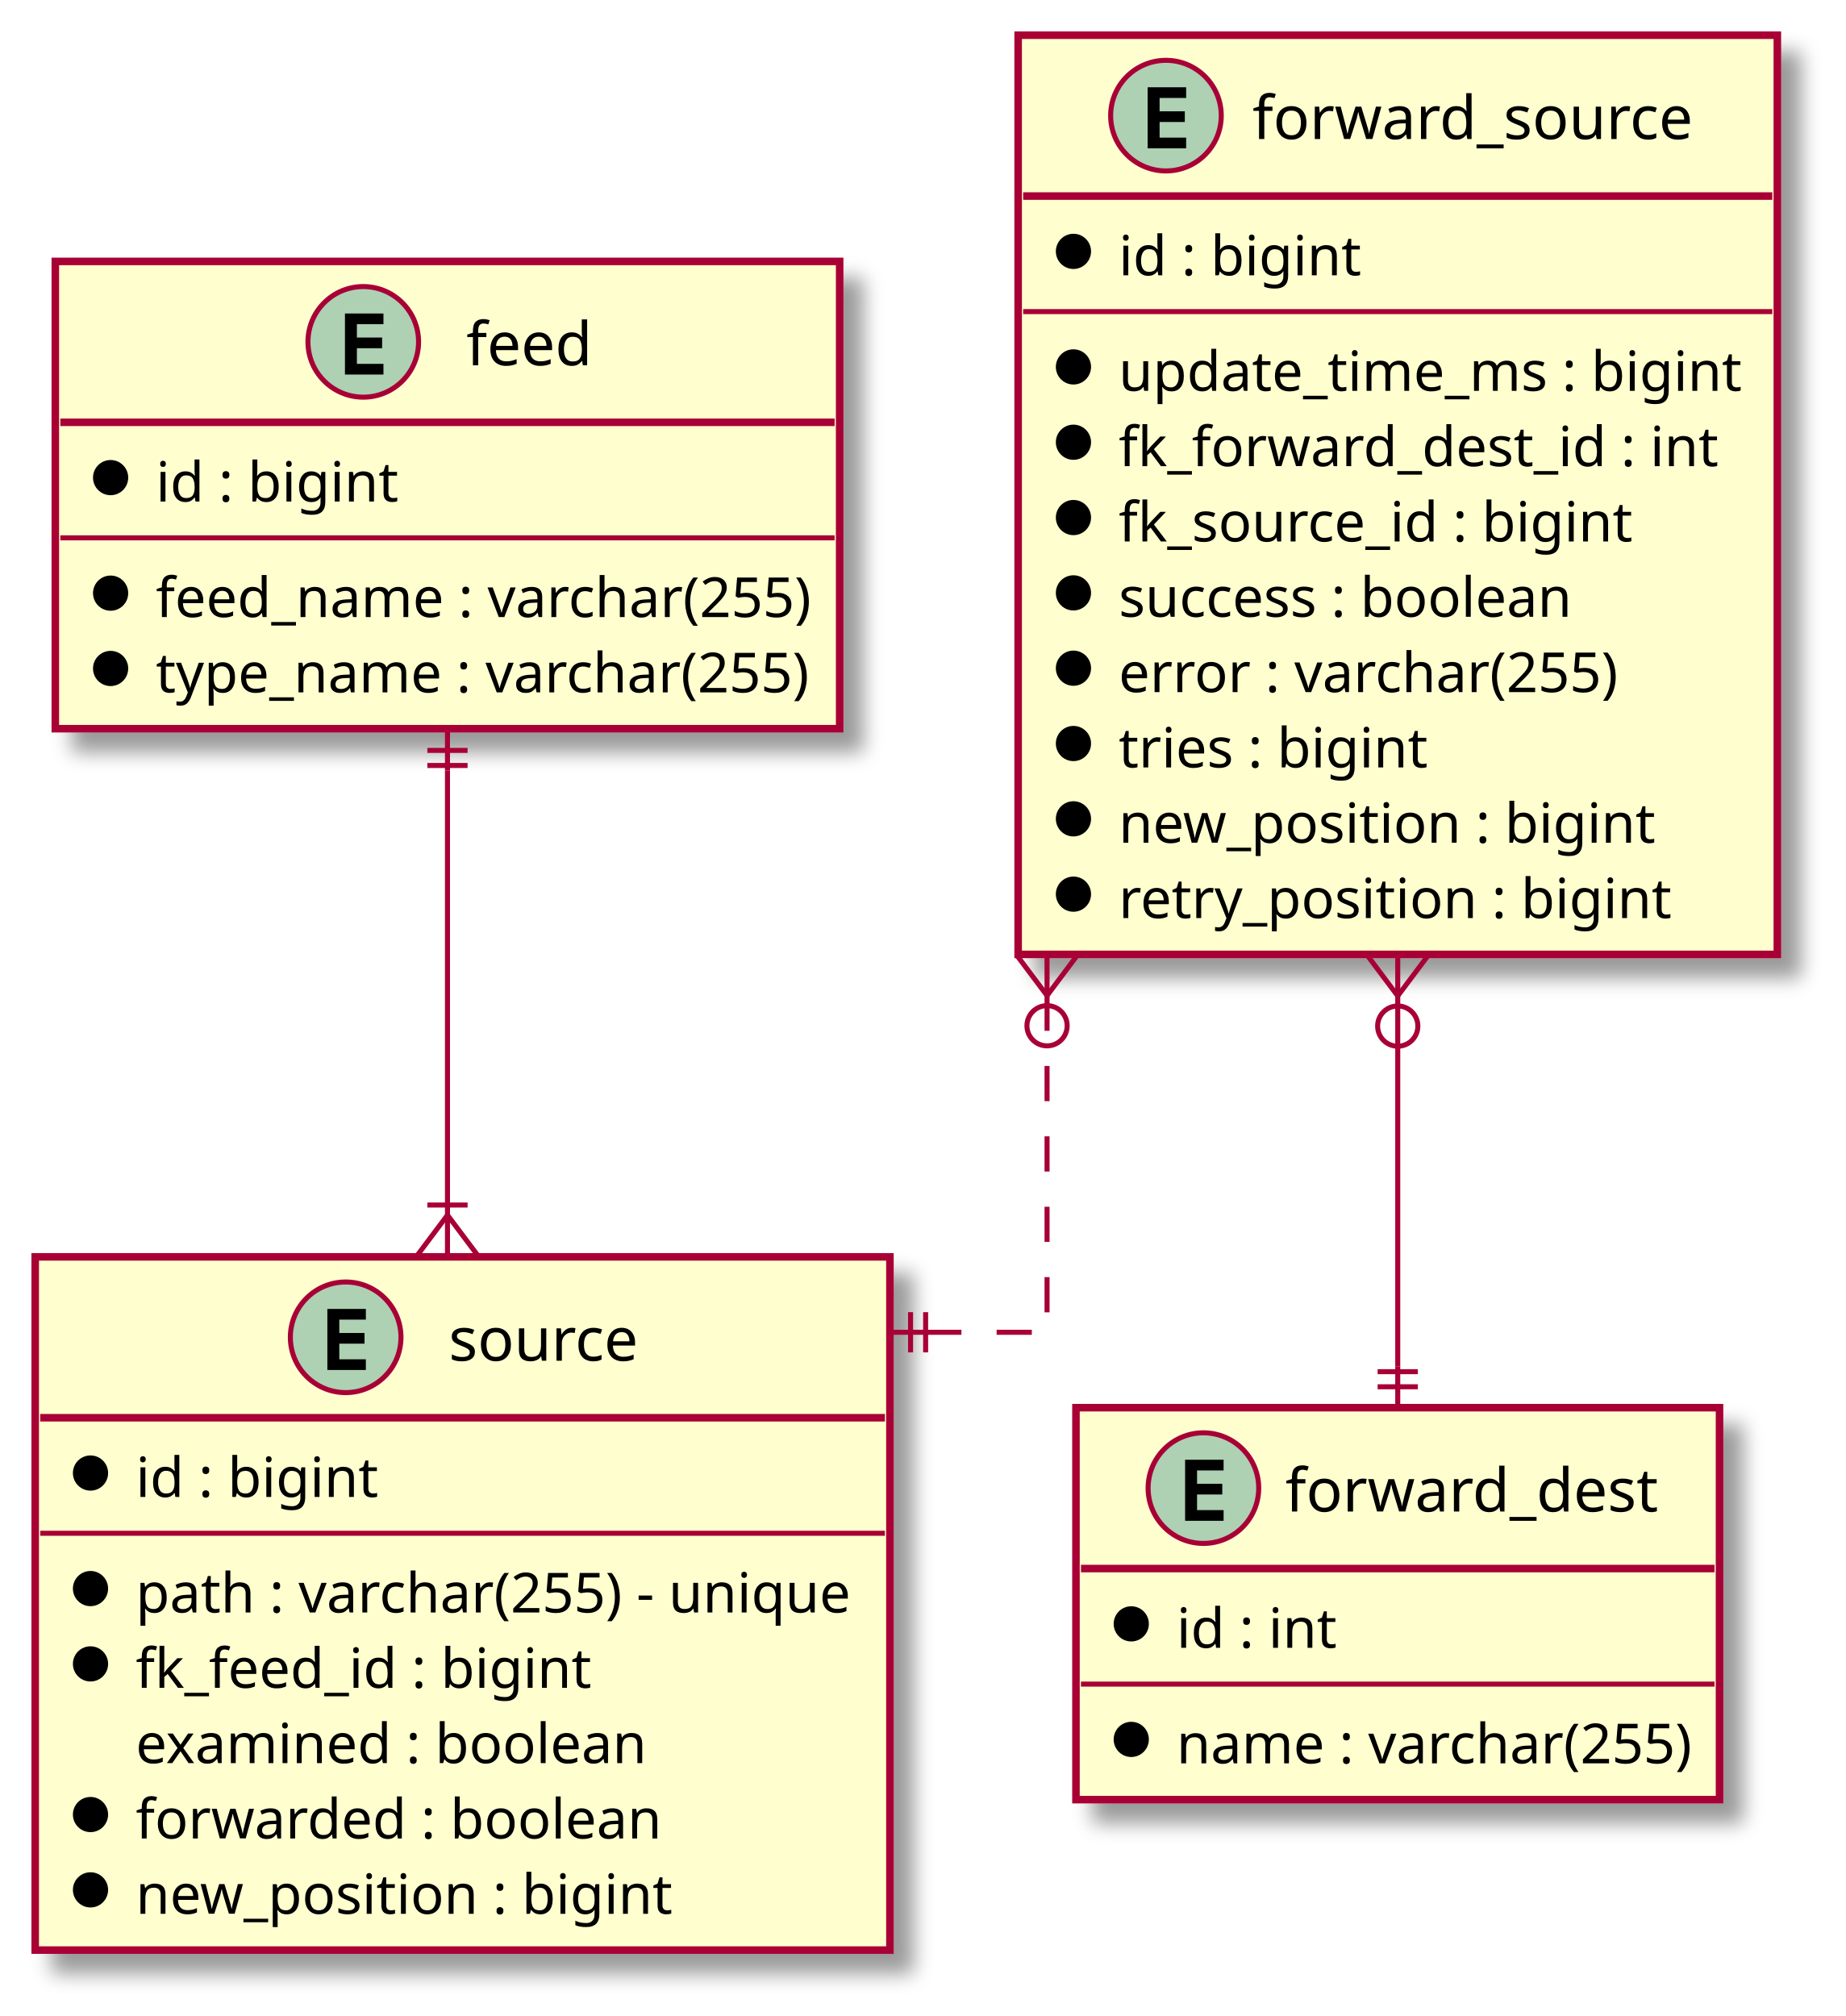
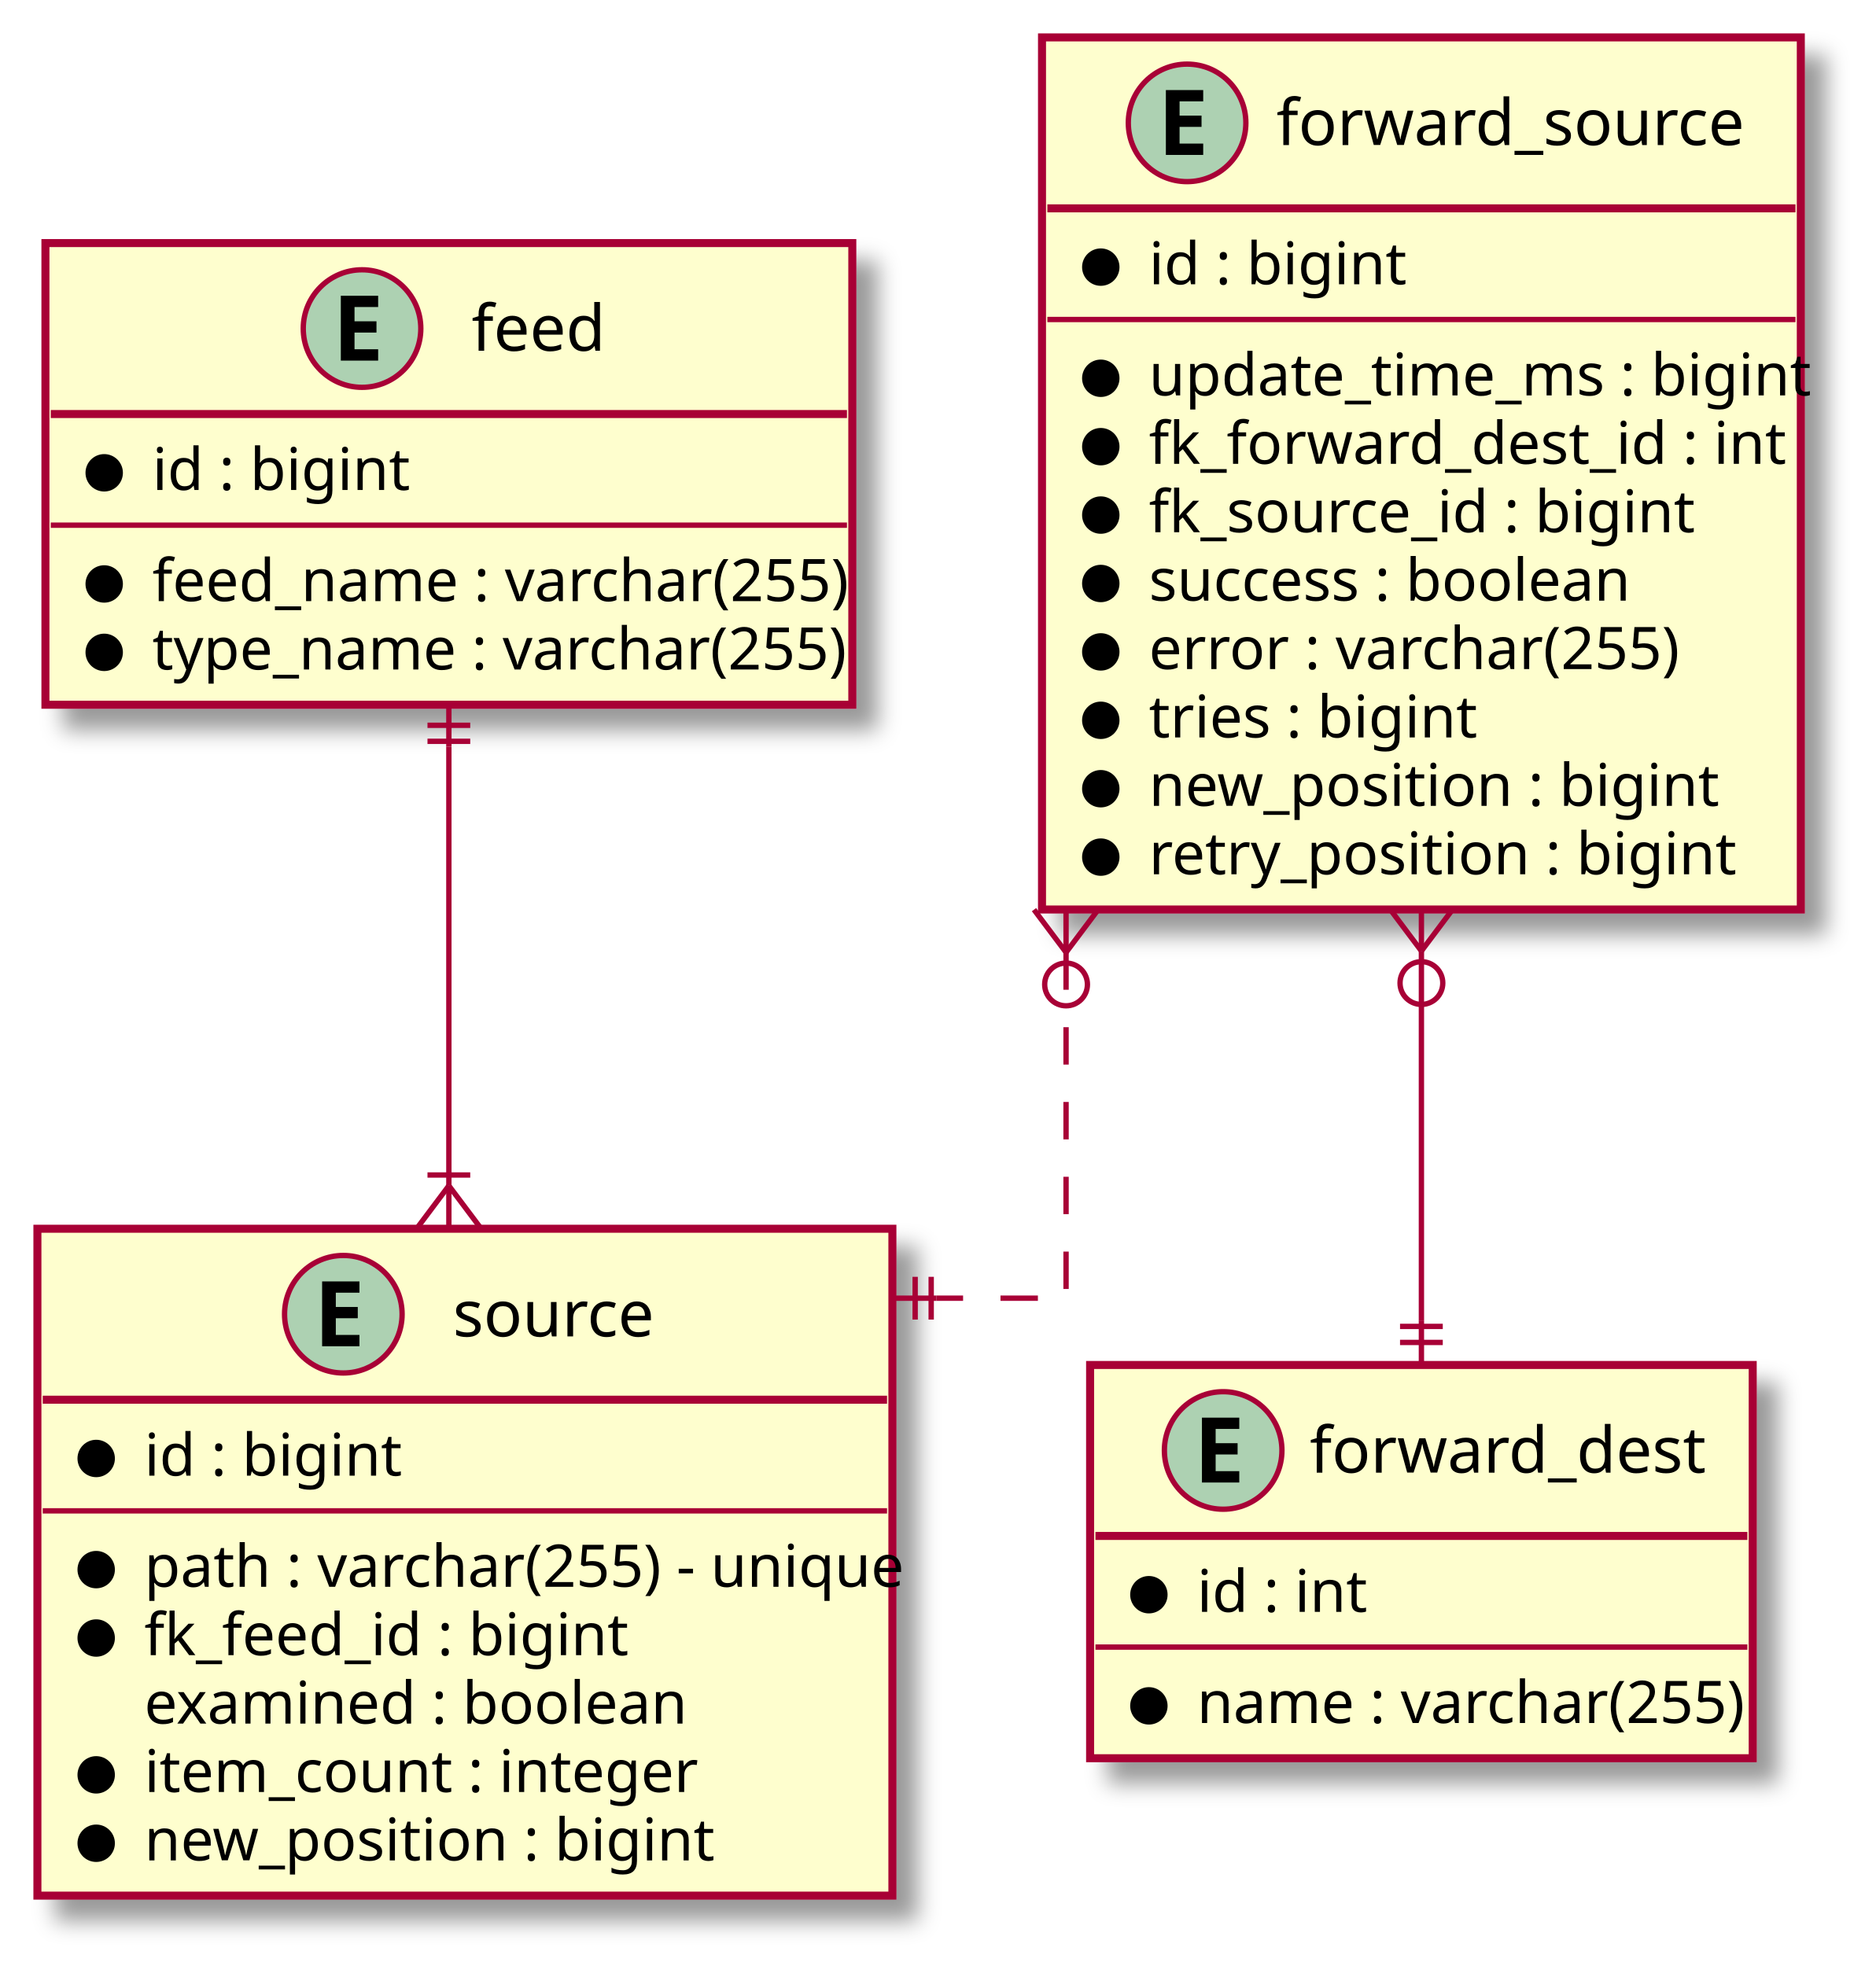
- <svg xmlns="http://www.w3.org/2000/svg" contentScriptType="application/ecmascript" contentStyleType="text/css" height="401px" preserveAspectRatio="none" style="width:367px;height:401px;background:#FFFFFF;" version="1.1" viewBox="0 0 367 401" width="367px" zoomAndPan="magnify">
+ <svg xmlns="http://www.w3.org/2000/svg" contentScriptType="application/ecmascript" contentStyleType="text/css" height="368px" preserveAspectRatio="none" style="width:351px;height:368px;" version="1.1" viewBox="0 0 351 368" width="351px" zoomAndPan="magnify">
  <defs>
-     <filter height="300%" id="fq4htzt6ei6ib" width="300%" x="-1" y="-1">
+     <filter height="300%" id="f1rcx7ir4g94ow" width="300%" x="-1" y="-1">
      <feGaussianBlur result="blurOut" stdDeviation="2.0" />
      <feColorMatrix in="blurOut" result="blurOut2" type="matrix" values="0 0 0 0 0 0 0 0 0 0 0 0 0 0 0 0 0 0 .4 0" />
      <feOffset dx="4.0" dy="4.0" in="blurOut2" result="blurOut3" />
      <feBlend in="SourceGraphic" in2="blurOut3" mode="normal" />
    </filter>
  </defs>
  <g>
-     <rect codeLine="5" fill="#FEFECE" filter="url(#fq4htzt6ei6ib)" height="92.946" id="feed" style="stroke:#A80036;stroke-width:1.5;" width="156" x="11" y="52" />
-     <ellipse cx="72.25" cy="68" fill="#ADD1B2" rx="11" ry="11" style="stroke:#A80036;stroke-width:1.0;" />
-     <path d="M68.609,74.5 L68.609,62.359 L76.266,62.359 L76.266,64.484 L70.984,64.484 L70.984,67.141 L76,67.141 L76,69.266 L70.984,69.266 L70.984,72.375 L76.266,72.375 L76.266,74.5 L68.609,74.5 Z " fill="#000000" />
-     <text fill="#000000" font-family="sans-serif" font-size="12" lengthAdjust="spacing" textLength="25" x="92.75" y="72.656">feed</text>
-     <line style="stroke:#A80036;stroke-width:1.5;" x1="12" x2="166" y1="84" y2="84" />
-     <ellipse cx="22" cy="95" fill="#000000" rx="3" ry="3" style="stroke:#000000;stroke-width:1.0;" />
-     <text fill="#000000" font-family="sans-serif" font-size="11" lengthAdjust="spacing" textLength="50" x="31" y="99.759">id : bigint</text>
-     <line style="stroke:#A80036;stroke-width:1.0;" x1="12" x2="166" y1="106.982" y2="106.982" />
-     <ellipse cx="22" cy="117.982" fill="#000000" rx="3" ry="3" style="stroke:#000000;stroke-width:1.0;" />
-     <text fill="#000000" font-family="sans-serif" font-size="11" lengthAdjust="spacing" textLength="130" x="31" y="122.741">feed_name : varchar(255)</text>
-     <ellipse cx="22" cy="132.964" fill="#000000" rx="3" ry="3" style="stroke:#000000;stroke-width:1.0;" />
-     <text fill="#000000" font-family="sans-serif" font-size="11" lengthAdjust="spacing" textLength="130" x="31" y="137.723">type_name : varchar(255)</text>
-     <rect codeLine="12" fill="#FEFECE" filter="url(#fq4htzt6ei6ib)" height="137.891" id="source" style="stroke:#A80036;stroke-width:1.5;" width="170" x="7" y="250" />
-     <ellipse cx="68.75" cy="266" fill="#ADD1B2" rx="11" ry="11" style="stroke:#A80036;stroke-width:1.0;" />
-     <path d="M65.109,272.5 L65.109,260.359 L72.766,260.359 L72.766,262.484 L67.484,262.484 L67.484,265.141 L72.5,265.141 L72.5,267.266 L67.484,267.266 L67.484,270.375 L72.766,270.375 L72.766,272.5 L65.109,272.5 Z " fill="#000000" />
-     <text fill="#000000" font-family="sans-serif" font-size="12" lengthAdjust="spacing" textLength="38" x="89.25" y="270.656">source</text>
-     <line style="stroke:#A80036;stroke-width:1.5;" x1="8" x2="176" y1="282" y2="282" />
-     <ellipse cx="18" cy="293" fill="#000000" rx="3" ry="3" style="stroke:#000000;stroke-width:1.0;" />
-     <text fill="#000000" font-family="sans-serif" font-size="11" lengthAdjust="spacing" textLength="50" x="27" y="297.759">id : bigint</text>
-     <line style="stroke:#A80036;stroke-width:1.0;" x1="8" x2="176" y1="304.982" y2="304.982" />
-     <ellipse cx="18" cy="315.982" fill="#000000" rx="3" ry="3" style="stroke:#000000;stroke-width:1.0;" />
-     <text fill="#000000" font-family="sans-serif" font-size="11" lengthAdjust="spacing" textLength="144" x="27" y="320.741">path : varchar(255) - unique</text>
-     <ellipse cx="18" cy="330.964" fill="#000000" rx="3" ry="3" style="stroke:#000000;stroke-width:1.0;" />
-     <text fill="#000000" font-family="sans-serif" font-size="11" lengthAdjust="spacing" textLength="93" x="27" y="335.723">fk_feed_id : bigint</text>
-     <text fill="#000000" font-family="sans-serif" font-size="11" lengthAdjust="spacing" textLength="103" x="27" y="350.705">examined : boolean</text>
-     <ellipse cx="18" cy="360.928" fill="#000000" rx="3" ry="3" style="stroke:#000000;stroke-width:1.0;" />
-     <text fill="#000000" font-family="sans-serif" font-size="11" lengthAdjust="spacing" textLength="108" x="27" y="365.687">forwarded : boolean</text>
-     <ellipse cx="18" cy="375.909" fill="#000000" rx="3" ry="3" style="stroke:#000000;stroke-width:1.0;" />
-     <text fill="#000000" font-family="sans-serif" font-size="11" lengthAdjust="spacing" textLength="110" x="27" y="380.668">new_position : bigint</text>
-     <rect codeLine="22" fill="#FEFECE" filter="url(#fq4htzt6ei6ib)" height="77.964" id="forward_dest" style="stroke:#A80036;stroke-width:1.5;" width="128" x="214" y="280" />
-     <ellipse cx="239.35" cy="296" fill="#ADD1B2" rx="11" ry="11" style="stroke:#A80036;stroke-width:1.0;" />
-     <path d="M235.709,302.5 L235.709,290.359 L243.366,290.359 L243.366,292.484 L238.084,292.484 L238.084,295.141 L243.1,295.141 L243.1,297.266 L238.084,297.266 L238.084,300.375 L243.366,300.375 L243.366,302.5 L235.709,302.5 Z " fill="#000000" />
-     <text fill="#000000" font-family="sans-serif" font-size="12" lengthAdjust="spacing" textLength="73" x="255.65" y="300.656">forward_dest</text>
-     <line style="stroke:#A80036;stroke-width:1.5;" x1="215" x2="341" y1="312" y2="312" />
-     <ellipse cx="225" cy="323" fill="#000000" rx="3" ry="3" style="stroke:#000000;stroke-width:1.0;" />
-     <text fill="#000000" font-family="sans-serif" font-size="11" lengthAdjust="spacing" textLength="33" x="234" y="327.759">id : int</text>
-     <line style="stroke:#A80036;stroke-width:1.0;" x1="215" x2="341" y1="334.982" y2="334.982" />
-     <ellipse cx="225" cy="345.982" fill="#000000" rx="3" ry="3" style="stroke:#000000;stroke-width:1.0;" />
-     <text fill="#000000" font-family="sans-serif" font-size="11" lengthAdjust="spacing" textLength="102" x="234" y="350.741">name : varchar(255)</text>
-     <rect codeLine="28" fill="#FEFECE" filter="url(#fq4htzt6ei6ib)" height="182.837" id="forward_source" style="stroke:#A80036;stroke-width:1.5;" width="151" x="202.5" y="7" />
-     <ellipse cx="231.9" cy="23" fill="#ADD1B2" rx="11" ry="11" style="stroke:#A80036;stroke-width:1.0;" />
-     <path d="M228.259,29.5 L228.259,17.359 L235.916,17.359 L235.916,19.484 L230.634,19.484 L230.634,22.141 L235.65,22.141 L235.65,24.266 L230.634,24.266 L230.634,27.375 L235.916,27.375 L235.916,29.5 L228.259,29.5 Z " fill="#000000" />
-     <text fill="#000000" font-family="sans-serif" font-size="12" lengthAdjust="spacing" textLength="87" x="249.1" y="27.656">forward_source</text>
-     <line style="stroke:#A80036;stroke-width:1.5;" x1="203.5" x2="352.5" y1="39" y2="39" />
-     <ellipse cx="213.5" cy="50" fill="#000000" rx="3" ry="3" style="stroke:#000000;stroke-width:1.0;" />
-     <text fill="#000000" font-family="sans-serif" font-size="11" lengthAdjust="spacing" textLength="50" x="222.5" y="54.759">id : bigint</text>
-     <line style="stroke:#A80036;stroke-width:1.0;" x1="203.5" x2="352.5" y1="61.982" y2="61.982" />
-     <ellipse cx="213.5" cy="72.982" fill="#000000" rx="3" ry="3" style="stroke:#000000;stroke-width:1.0;" />
-     <text fill="#000000" font-family="sans-serif" font-size="11" lengthAdjust="spacing" textLength="125" x="222.5" y="77.741">update_time_ms : bigint</text>
-     <ellipse cx="213.5" cy="87.964" fill="#000000" rx="3" ry="3" style="stroke:#000000;stroke-width:1.0;" />
-     <text fill="#000000" font-family="sans-serif" font-size="11" lengthAdjust="spacing" textLength="123" x="222.5" y="92.723">fk_forward_dest_id : int</text>
-     <ellipse cx="213.5" cy="102.946" fill="#000000" rx="3" ry="3" style="stroke:#000000;stroke-width:1.0;" />
-     <text fill="#000000" font-family="sans-serif" font-size="11" lengthAdjust="spacing" textLength="105" x="222.5" y="107.705">fk_source_id : bigint</text>
-     <ellipse cx="213.5" cy="117.928" fill="#000000" rx="3" ry="3" style="stroke:#000000;stroke-width:1.0;" />
-     <text fill="#000000" font-family="sans-serif" font-size="11" lengthAdjust="spacing" textLength="90" x="222.5" y="122.686">success : boolean</text>
-     <ellipse cx="213.5" cy="132.909" fill="#000000" rx="3" ry="3" style="stroke:#000000;stroke-width:1.0;" />
-     <text fill="#000000" font-family="sans-serif" font-size="11" lengthAdjust="spacing" textLength="101" x="222.5" y="137.668">error : varchar(255)</text>
-     <ellipse cx="213.5" cy="147.891" fill="#000000" rx="3" ry="3" style="stroke:#000000;stroke-width:1.0;" />
-     <text fill="#000000" font-family="sans-serif" font-size="11" lengthAdjust="spacing" textLength="63" x="222.5" y="152.65">tries : bigint</text>
-     <ellipse cx="213.5" cy="162.873" fill="#000000" rx="3" ry="3" style="stroke:#000000;stroke-width:1.0;" />
-     <text fill="#000000" font-family="sans-serif" font-size="11" lengthAdjust="spacing" textLength="110" x="222.5" y="167.632">new_position : bigint</text>
-     <ellipse cx="213.5" cy="177.855" fill="#000000" rx="3" ry="3" style="stroke:#000000;stroke-width:1.0;" />
-     <text fill="#000000" font-family="sans-serif" font-size="11" lengthAdjust="spacing" textLength="114" x="222.5" y="182.614">retry_position : bigint</text>
-     <path codeLine="41" d="M89,153.26 C89,153.26 89,241.69 89,241.69 " fill="none" id="feed-source" style="stroke:#A80036;stroke-width:1.0;" />
-     <line style="stroke:#A80036;stroke-width:1.0;" x1="89" x2="95" y1="241.69" y2="249.69" />
-     <line style="stroke:#A80036;stroke-width:1.0;" x1="89" x2="83" y1="241.69" y2="249.69" />
-     <line style="stroke:#A80036;stroke-width:1.0;" x1="89" x2="89" y1="241.69" y2="249.69" />
-     <line style="stroke:#A80036;stroke-width:1.0;" x1="93" x2="85" y1="239.69" y2="239.69" />
-     <line style="stroke:#A80036;stroke-width:1.0;" x1="85" x2="93" y1="149.26" y2="149.26" />
-     <line style="stroke:#A80036;stroke-width:1.0;" x1="85" x2="93" y1="152.26" y2="152.26" />
-     <line style="stroke:#A80036;stroke-width:1.0;" x1="89" x2="89" y1="153.26" y2="145.26" />
-     <path codeLine="43" d="M278,198.1 C278,198.1 278,271.84 278,271.84 " fill="none" id="forward_source-forward_dest" style="stroke:#A80036;stroke-width:1.0;" />
-     <line style="stroke:#A80036;stroke-width:1.0;" x1="282" x2="274" y1="275.84" y2="275.84" />
-     <line style="stroke:#A80036;stroke-width:1.0;" x1="282" x2="274" y1="272.84" y2="272.84" />
-     <line style="stroke:#A80036;stroke-width:1.0;" x1="278" x2="278" y1="271.84" y2="279.84" />
-     <line style="stroke:#A80036;stroke-width:1.0;" x1="278" x2="272" y1="198.1" y2="190.1" />
-     <line style="stroke:#A80036;stroke-width:1.0;" x1="278" x2="284" y1="198.1" y2="190.1" />
-     <line style="stroke:#A80036;stroke-width:1.0;" x1="278" x2="278" y1="198.1" y2="190.1" />
-     <ellipse cx="278" cy="204.1" rx="4" ry="4" style="stroke:#A80036;stroke-width:1.0;fill:none;" />
-     <path codeLine="44" d="M208.25,198.03 C208.25,198.03 208.25,265 208.25,265 C208.25,265 185.1,265 185.1,265 " fill="none" id="forward_source-source" style="stroke:#A80036;stroke-width:1.0;stroke-dasharray:7.0,7.0;" />
-     <line style="stroke:#A80036;stroke-width:1.0;" x1="181.1" x2="181.1" y1="269" y2="261" />
-     <line style="stroke:#A80036;stroke-width:1.0;" x1="184.1" x2="184.1" y1="269" y2="261" />
-     <line style="stroke:#A80036;stroke-width:1.0;" x1="185.1" x2="177.1" y1="265" y2="265" />
-     <line style="stroke:#A80036;stroke-width:1.0;" x1="208.25" x2="202.25" y1="198.03" y2="190.03" />
-     <line style="stroke:#A80036;stroke-width:1.0;" x1="208.25" x2="214.25" y1="198.03" y2="190.03" />
-     <line style="stroke:#A80036;stroke-width:1.0;" x1="208.25" x2="208.25" y1="198.03" y2="190.03" />
-     <ellipse cx="208.25" cy="204.03" rx="4" ry="4" style="stroke:#A80036;stroke-width:1.0;fill:none;" />
+     <rect codeLine="5" fill="#FEFECE" filter="url(#f1rcx7ir4g94ow)" height="86.414" id="feed" style="stroke:#A80036;stroke-width:1.5;" width="151" x="8.5" y="45.5" />
+     <ellipse cx="67.75" cy="61.5" fill="#ADD1B2" rx="11" ry="11" style="stroke:#A80036;stroke-width:1.0;" />
+     <path d="M70.766,67.5 L63.781,67.5 L63.781,55.359 L70.766,55.359 L70.766,57.469 L66.344,57.469 L66.344,60.141 L70.453,60.141 L70.453,62.25 L66.344,62.25 L66.344,65.375 L70.766,65.375 L70.766,67.5 Z " fill="#000000" />
+     <text fill="#000000" font-family="sans-serif" font-size="12" lengthAdjust="spacing" textLength="24" x="88.25" y="65.654">feed</text>
+     <line style="stroke:#A80036;stroke-width:1.5;" x1="9.5" x2="158.5" y1="77.5" y2="77.5" />
+     <ellipse cx="19.5" cy="88.5" fill="#000000" rx="3" ry="3" style="stroke:#000000;stroke-width:1.0;" />
+     <text fill="#000000" font-family="sans-serif" font-size="11" lengthAdjust="spacing" textLength="43" x="28.5" y="91.71">id : bigint</text>
+     <line style="stroke:#A80036;stroke-width:1.0;" x1="9.5" x2="158.5" y1="98.305" y2="98.305" />
+     <ellipse cx="19.5" cy="109.305" fill="#000000" rx="3" ry="3" style="stroke:#000000;stroke-width:1.0;" />
+     <text fill="#000000" font-family="sans-serif" font-size="11" lengthAdjust="spacing" textLength="125" x="28.5" y="112.515">feed_name : varchar(255)</text>
+     <ellipse cx="19.5" cy="122.109" fill="#000000" rx="3" ry="3" style="stroke:#000000;stroke-width:1.0;" />
+     <text fill="#000000" font-family="sans-serif" font-size="11" lengthAdjust="spacing" textLength="125" x="28.5" y="125.32">type_name : varchar(255)</text>
+     <rect codeLine="12" fill="#FEFECE" filter="url(#f1rcx7ir4g94ow)" height="124.828" id="source" style="stroke:#A80036;stroke-width:1.5;" width="160" x="7" y="230" />
+     <ellipse cx="64.25" cy="246" fill="#ADD1B2" rx="11" ry="11" style="stroke:#A80036;stroke-width:1.0;" />
+     <path d="M67.266,252 L60.281,252 L60.281,239.859 L67.266,239.859 L67.266,241.969 L62.844,241.969 L62.844,244.641 L66.953,244.641 L66.953,246.75 L62.844,246.75 L62.844,249.875 L67.266,249.875 L67.266,252 Z " fill="#000000" />
+     <text fill="#000000" font-family="sans-serif" font-size="12" lengthAdjust="spacing" textLength="37" x="84.75" y="250.154">source</text>
+     <line style="stroke:#A80036;stroke-width:1.5;" x1="8" x2="166" y1="262" y2="262" />
+     <ellipse cx="18" cy="273" fill="#000000" rx="3" ry="3" style="stroke:#000000;stroke-width:1.0;" />
+     <text fill="#000000" font-family="sans-serif" font-size="11" lengthAdjust="spacing" textLength="43" x="27" y="276.21">id : bigint</text>
+     <line style="stroke:#A80036;stroke-width:1.0;" x1="8" x2="166" y1="282.805" y2="282.805" />
+     <ellipse cx="18" cy="293.805" fill="#000000" rx="3" ry="3" style="stroke:#000000;stroke-width:1.0;" />
+     <text fill="#000000" font-family="sans-serif" font-size="11" lengthAdjust="spacing" textLength="134" x="27" y="297.015">path : varchar(255) - unique</text>
+     <ellipse cx="18" cy="306.609" fill="#000000" rx="3" ry="3" style="stroke:#000000;stroke-width:1.0;" />
+     <text fill="#000000" font-family="sans-serif" font-size="11" lengthAdjust="spacing" textLength="84" x="27" y="309.82">fk_feed_id : bigint</text>
+     <text fill="#000000" font-family="sans-serif" font-size="11" lengthAdjust="spacing" textLength="95" x="27" y="322.625">examined : boolean</text>
+     <ellipse cx="18" cy="332.219" fill="#000000" rx="3" ry="3" style="stroke:#000000;stroke-width:1.0;" />
+     <text fill="#000000" font-family="sans-serif" font-size="11" lengthAdjust="spacing" textLength="97" x="27" y="335.429">item_count : integer</text>
+     <ellipse cx="18" cy="345.023" fill="#000000" rx="3" ry="3" style="stroke:#000000;stroke-width:1.0;" />
+     <text fill="#000000" font-family="sans-serif" font-size="11" lengthAdjust="spacing" textLength="97" x="27" y="348.234">new_position : bigint</text>
+     <rect codeLine="22" fill="#FEFECE" filter="url(#f1rcx7ir4g94ow)" height="73.609" id="forward_dest" style="stroke:#A80036;stroke-width:1.5;" width="124" x="204" y="255.5" />
+     <ellipse cx="228.9" cy="271.5" fill="#ADD1B2" rx="11" ry="11" style="stroke:#A80036;stroke-width:1.0;" />
+     <path d="M231.916,277.5 L224.931,277.5 L224.931,265.359 L231.916,265.359 L231.916,267.469 L227.494,267.469 L227.494,270.141 L231.603,270.141 L231.603,272.25 L227.494,272.25 L227.494,275.375 L231.916,275.375 L231.916,277.5 Z " fill="#000000" />
+     <text fill="#000000" font-family="sans-serif" font-size="12" lengthAdjust="spacing" textLength="70" x="245.1" y="275.654">forward_dest</text>
+     <line style="stroke:#A80036;stroke-width:1.5;" x1="205" x2="327" y1="287.5" y2="287.5" />
+     <ellipse cx="215" cy="298.5" fill="#000000" rx="3" ry="3" style="stroke:#000000;stroke-width:1.0;" />
+     <text fill="#000000" font-family="sans-serif" font-size="11" lengthAdjust="spacing" textLength="29" x="224" y="301.71">id : int</text>
+     <line style="stroke:#A80036;stroke-width:1.0;" x1="205" x2="327" y1="308.305" y2="308.305" />
+     <ellipse cx="215" cy="319.305" fill="#000000" rx="3" ry="3" style="stroke:#000000;stroke-width:1.0;" />
+     <text fill="#000000" font-family="sans-serif" font-size="11" lengthAdjust="spacing" textLength="98" x="224" y="322.515">name : varchar(255)</text>
+     <rect codeLine="28" fill="#FEFECE" filter="url(#f1rcx7ir4g94ow)" height="163.242" id="forward_source" style="stroke:#A80036;stroke-width:1.5;" width="142" x="195" y="7" />
+     <ellipse cx="222.15" cy="23" fill="#ADD1B2" rx="11" ry="11" style="stroke:#A80036;stroke-width:1.0;" />
+     <path d="M225.166,29 L218.181,29 L218.181,16.859 L225.166,16.859 L225.166,18.969 L220.744,18.969 L220.744,21.641 L224.853,21.641 L224.853,23.75 L220.744,23.75 L220.744,26.875 L225.166,26.875 L225.166,29 Z " fill="#000000" />
+     <text fill="#000000" font-family="sans-serif" font-size="12" lengthAdjust="spacing" textLength="83" x="238.85" y="27.154">forward_source</text>
+     <line style="stroke:#A80036;stroke-width:1.5;" x1="196" x2="336" y1="39" y2="39" />
+     <ellipse cx="206" cy="50" fill="#000000" rx="3" ry="3" style="stroke:#000000;stroke-width:1.0;" />
+     <text fill="#000000" font-family="sans-serif" font-size="11" lengthAdjust="spacing" textLength="43" x="215" y="53.21">id : bigint</text>
+     <line style="stroke:#A80036;stroke-width:1.0;" x1="196" x2="336" y1="59.805" y2="59.805" />
+     <ellipse cx="206" cy="70.805" fill="#000000" rx="3" ry="3" style="stroke:#000000;stroke-width:1.0;" />
+     <text fill="#000000" font-family="sans-serif" font-size="11" lengthAdjust="spacing" textLength="116" x="215" y="74.015">update_time_ms : bigint</text>
+     <ellipse cx="206" cy="83.609" fill="#000000" rx="3" ry="3" style="stroke:#000000;stroke-width:1.0;" />
+     <text fill="#000000" font-family="sans-serif" font-size="11" lengthAdjust="spacing" textLength="112" x="215" y="86.82">fk_forward_dest_id : int</text>
+     <ellipse cx="206" cy="96.414" fill="#000000" rx="3" ry="3" style="stroke:#000000;stroke-width:1.0;" />
+     <text fill="#000000" font-family="sans-serif" font-size="11" lengthAdjust="spacing" textLength="94" x="215" y="99.624">fk_source_id : bigint</text>
+     <ellipse cx="206" cy="109.219" fill="#000000" rx="3" ry="3" style="stroke:#000000;stroke-width:1.0;" />
+     <text fill="#000000" font-family="sans-serif" font-size="11" lengthAdjust="spacing" textLength="84" x="215" y="112.429">success : boolean</text>
+     <ellipse cx="206" cy="122.023" fill="#000000" rx="3" ry="3" style="stroke:#000000;stroke-width:1.0;" />
+     <text fill="#000000" font-family="sans-serif" font-size="11" lengthAdjust="spacing" textLength="94" x="215" y="125.234">error : varchar(255)</text>
+     <ellipse cx="206" cy="134.828" fill="#000000" rx="3" ry="3" style="stroke:#000000;stroke-width:1.0;" />
+     <text fill="#000000" font-family="sans-serif" font-size="11" lengthAdjust="spacing" textLength="56" x="215" y="138.039">tries : bigint</text>
+     <ellipse cx="206" cy="147.633" fill="#000000" rx="3" ry="3" style="stroke:#000000;stroke-width:1.0;" />
+     <text fill="#000000" font-family="sans-serif" font-size="11" lengthAdjust="spacing" textLength="97" x="215" y="150.843">new_position : bigint</text>
+     <ellipse cx="206" cy="160.438" fill="#000000" rx="3" ry="3" style="stroke:#000000;stroke-width:1.0;" />
+     <text fill="#000000" font-family="sans-serif" font-size="11" lengthAdjust="spacing" textLength="101" x="215" y="163.648">retry_position : bigint</text>
+     <path codeLine="41" d="M84,139.76 C84,139.76 84,221.94 84,221.94 " fill="none" id="feed-source" style="stroke:#A80036;stroke-width:1.0;" />
+     <line style="stroke:#A80036;stroke-width:1.0;" x1="84" x2="90" y1="221.94" y2="229.94" />
+     <line style="stroke:#A80036;stroke-width:1.0;" x1="84" x2="78" y1="221.94" y2="229.94" />
+     <line style="stroke:#A80036;stroke-width:1.0;" x1="84" x2="84" y1="221.94" y2="229.94" />
+     <line style="stroke:#A80036;stroke-width:1.0;" x1="88" x2="80" y1="219.94" y2="219.94" />
+     <line style="stroke:#A80036;stroke-width:1.0;" x1="80" x2="88" y1="135.76" y2="135.76" />
+     <line style="stroke:#A80036;stroke-width:1.0;" x1="80" x2="88" y1="138.76" y2="138.76" />
+     <line style="stroke:#A80036;stroke-width:1.0;" x1="84" x2="84" y1="139.76" y2="131.76" />
+     <path codeLine="43" d="M266,178.01 C266,178.01 266,247.28 266,247.28 " fill="none" id="forward_source-forward_dest" style="stroke:#A80036;stroke-width:1.0;" />
+     <line style="stroke:#A80036;stroke-width:1.0;" x1="270" x2="262" y1="251.28" y2="251.28" />
+     <line style="stroke:#A80036;stroke-width:1.0;" x1="270" x2="262" y1="248.28" y2="248.28" />
+     <line style="stroke:#A80036;stroke-width:1.0;" x1="266" x2="266" y1="247.28" y2="255.28" />
+     <line style="stroke:#A80036;stroke-width:1.0;" x1="266" x2="260" y1="178.01" y2="170.01" />
+     <line style="stroke:#A80036;stroke-width:1.0;" x1="266" x2="272" y1="178.01" y2="170.01" />
+     <line style="stroke:#A80036;stroke-width:1.0;" x1="266" x2="266" y1="178.01" y2="170.01" />
+     <ellipse cx="266" cy="184.01" rx="4" ry="4" style="stroke:#A80036;stroke-width:1.0;fill:none;" />
+     <path codeLine="44" d="M199.5,178.27 C199.5,178.27 199.5,243 199.5,243 C199.5,243 175.26,243 175.26,243 " fill="none" id="forward_source-source" style="stroke:#A80036;stroke-width:1.0;stroke-dasharray:7.0,7.0;" />
+     <line style="stroke:#A80036;stroke-width:1.0;" x1="171.26" x2="171.26" y1="247" y2="239" />
+     <line style="stroke:#A80036;stroke-width:1.0;" x1="174.26" x2="174.26" y1="247" y2="239" />
+     <line style="stroke:#A80036;stroke-width:1.0;" x1="175.26" x2="167.26" y1="243" y2="243" />
+     <line style="stroke:#A80036;stroke-width:1.0;" x1="199.5" x2="193.5" y1="178.27" y2="170.27" />
+     <line style="stroke:#A80036;stroke-width:1.0;" x1="199.5" x2="205.5" y1="178.27" y2="170.27" />
+     <line style="stroke:#A80036;stroke-width:1.0;" x1="199.5" x2="199.5" y1="178.27" y2="170.27" />
+     <ellipse cx="199.5" cy="184.27" rx="4" ry="4" style="stroke:#A80036;stroke-width:1.0;fill:none;" />
  </g>
</svg>
